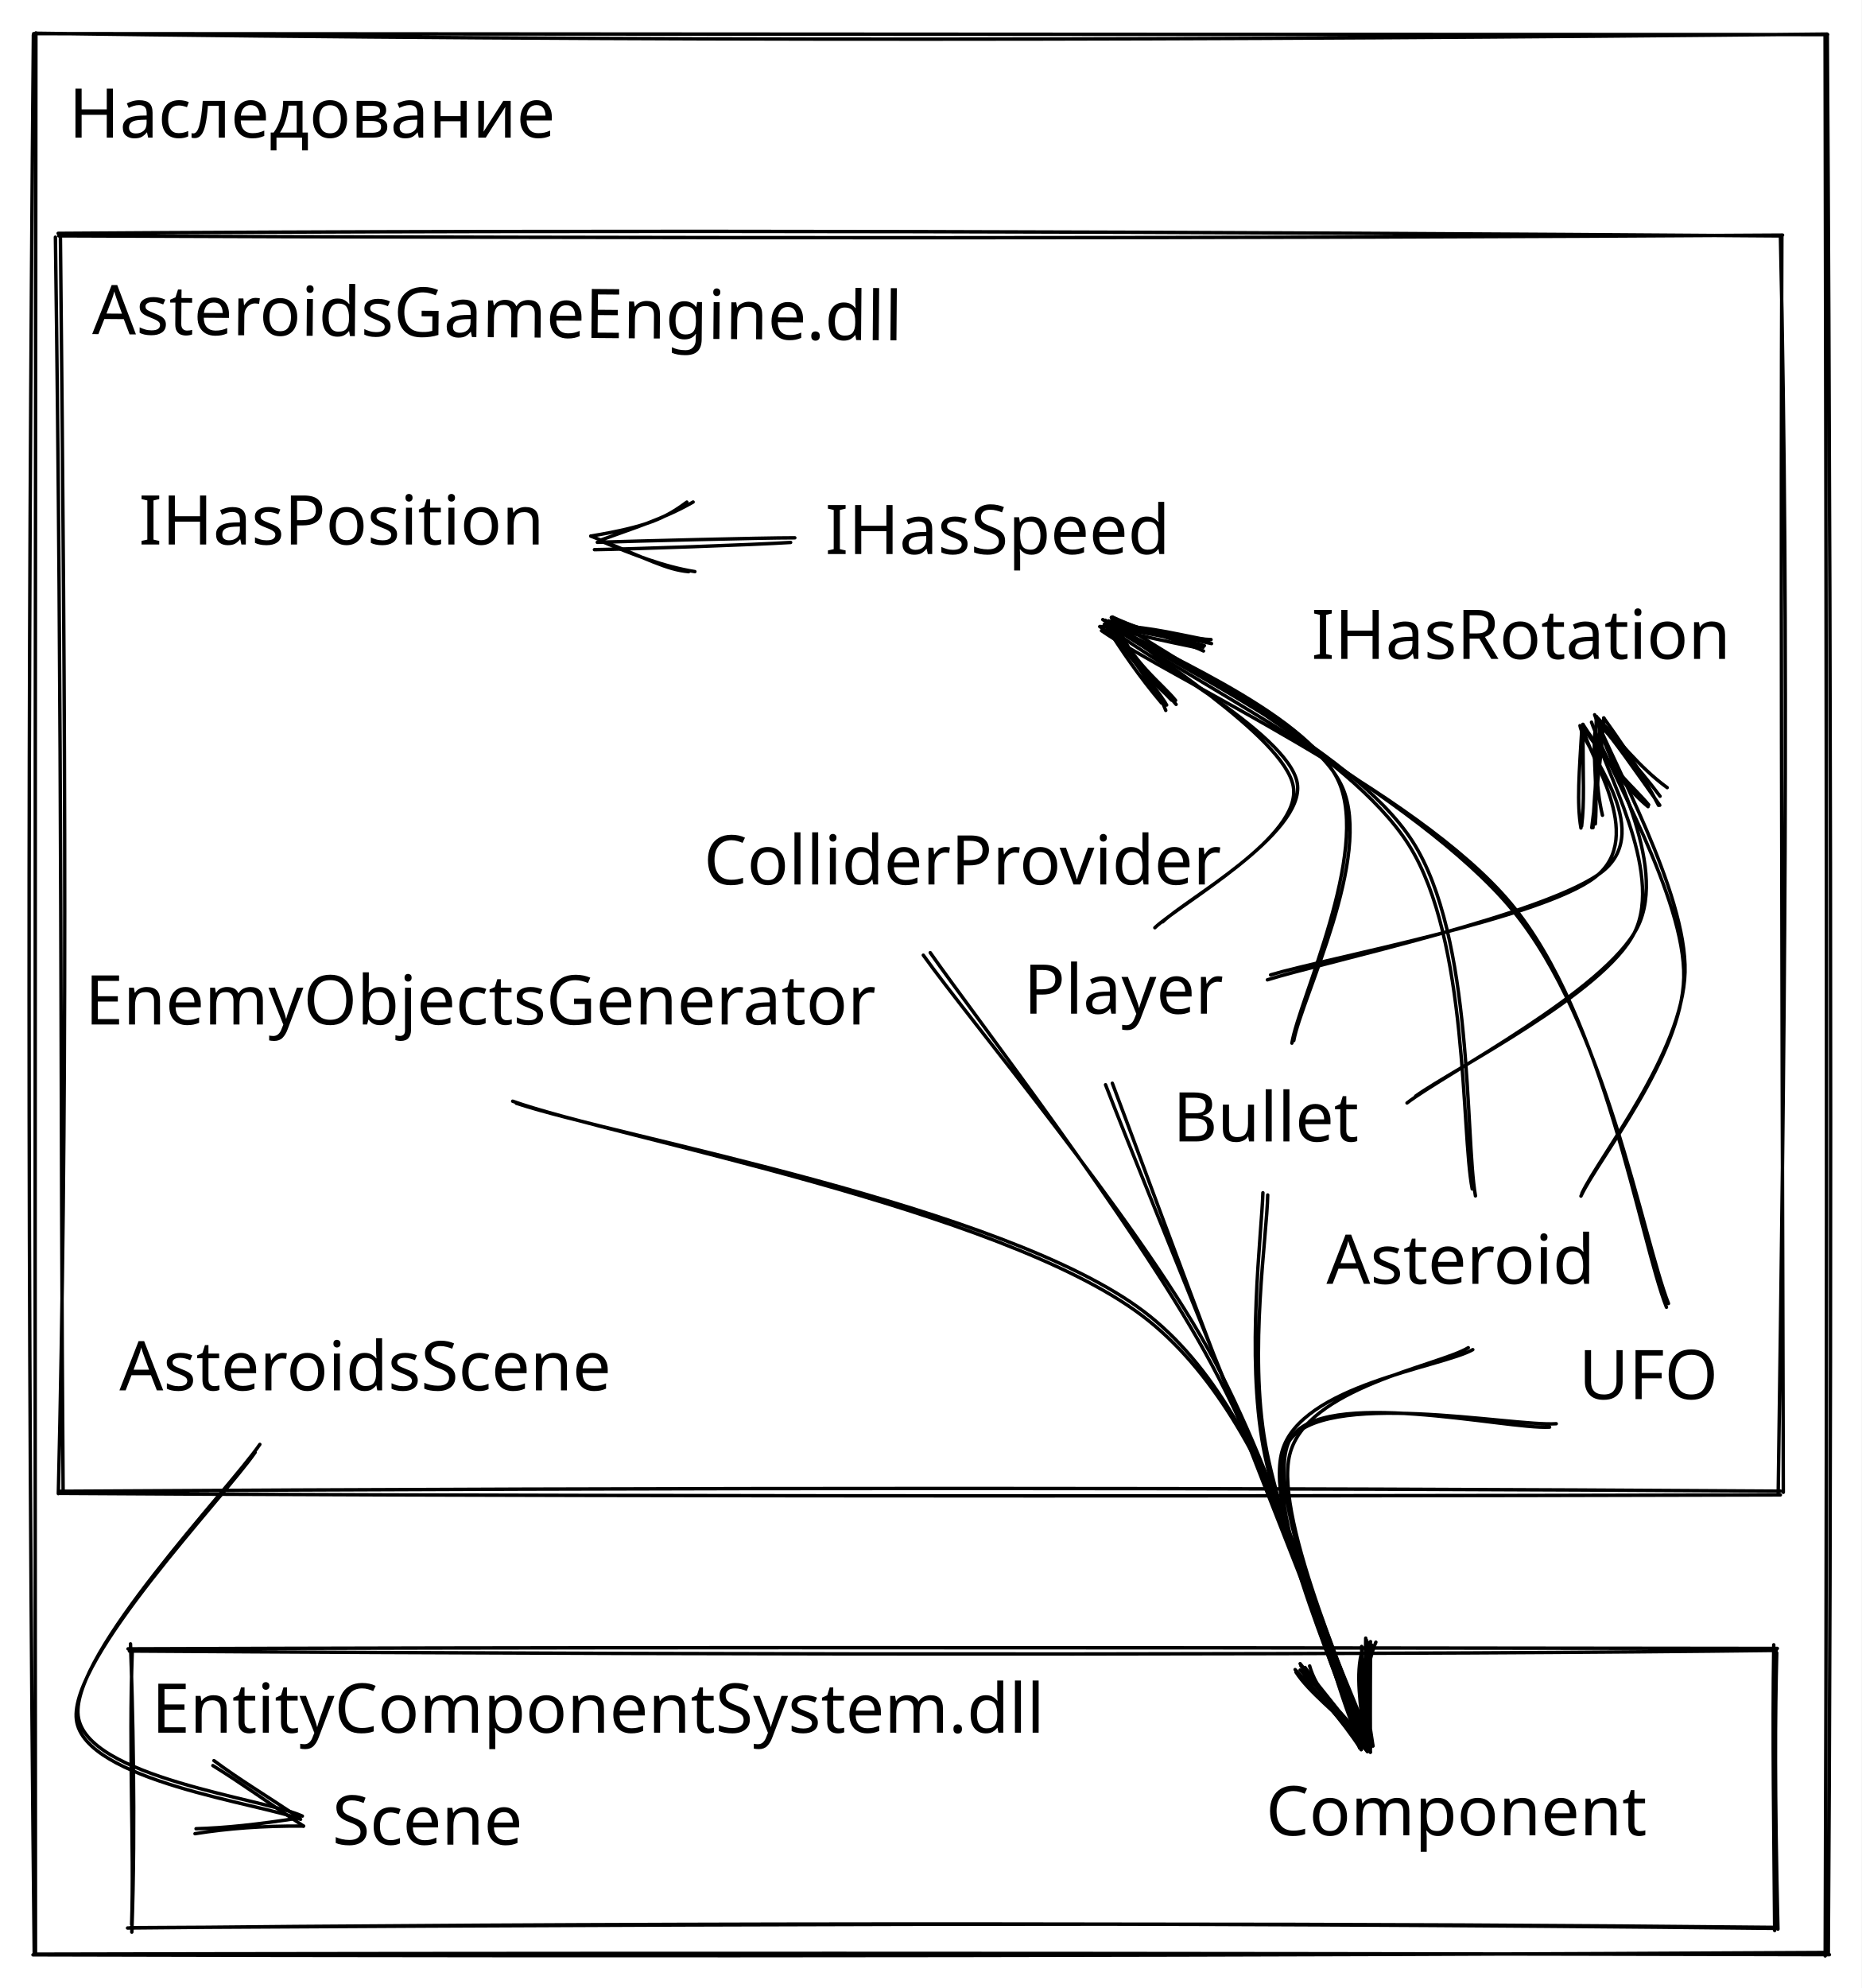
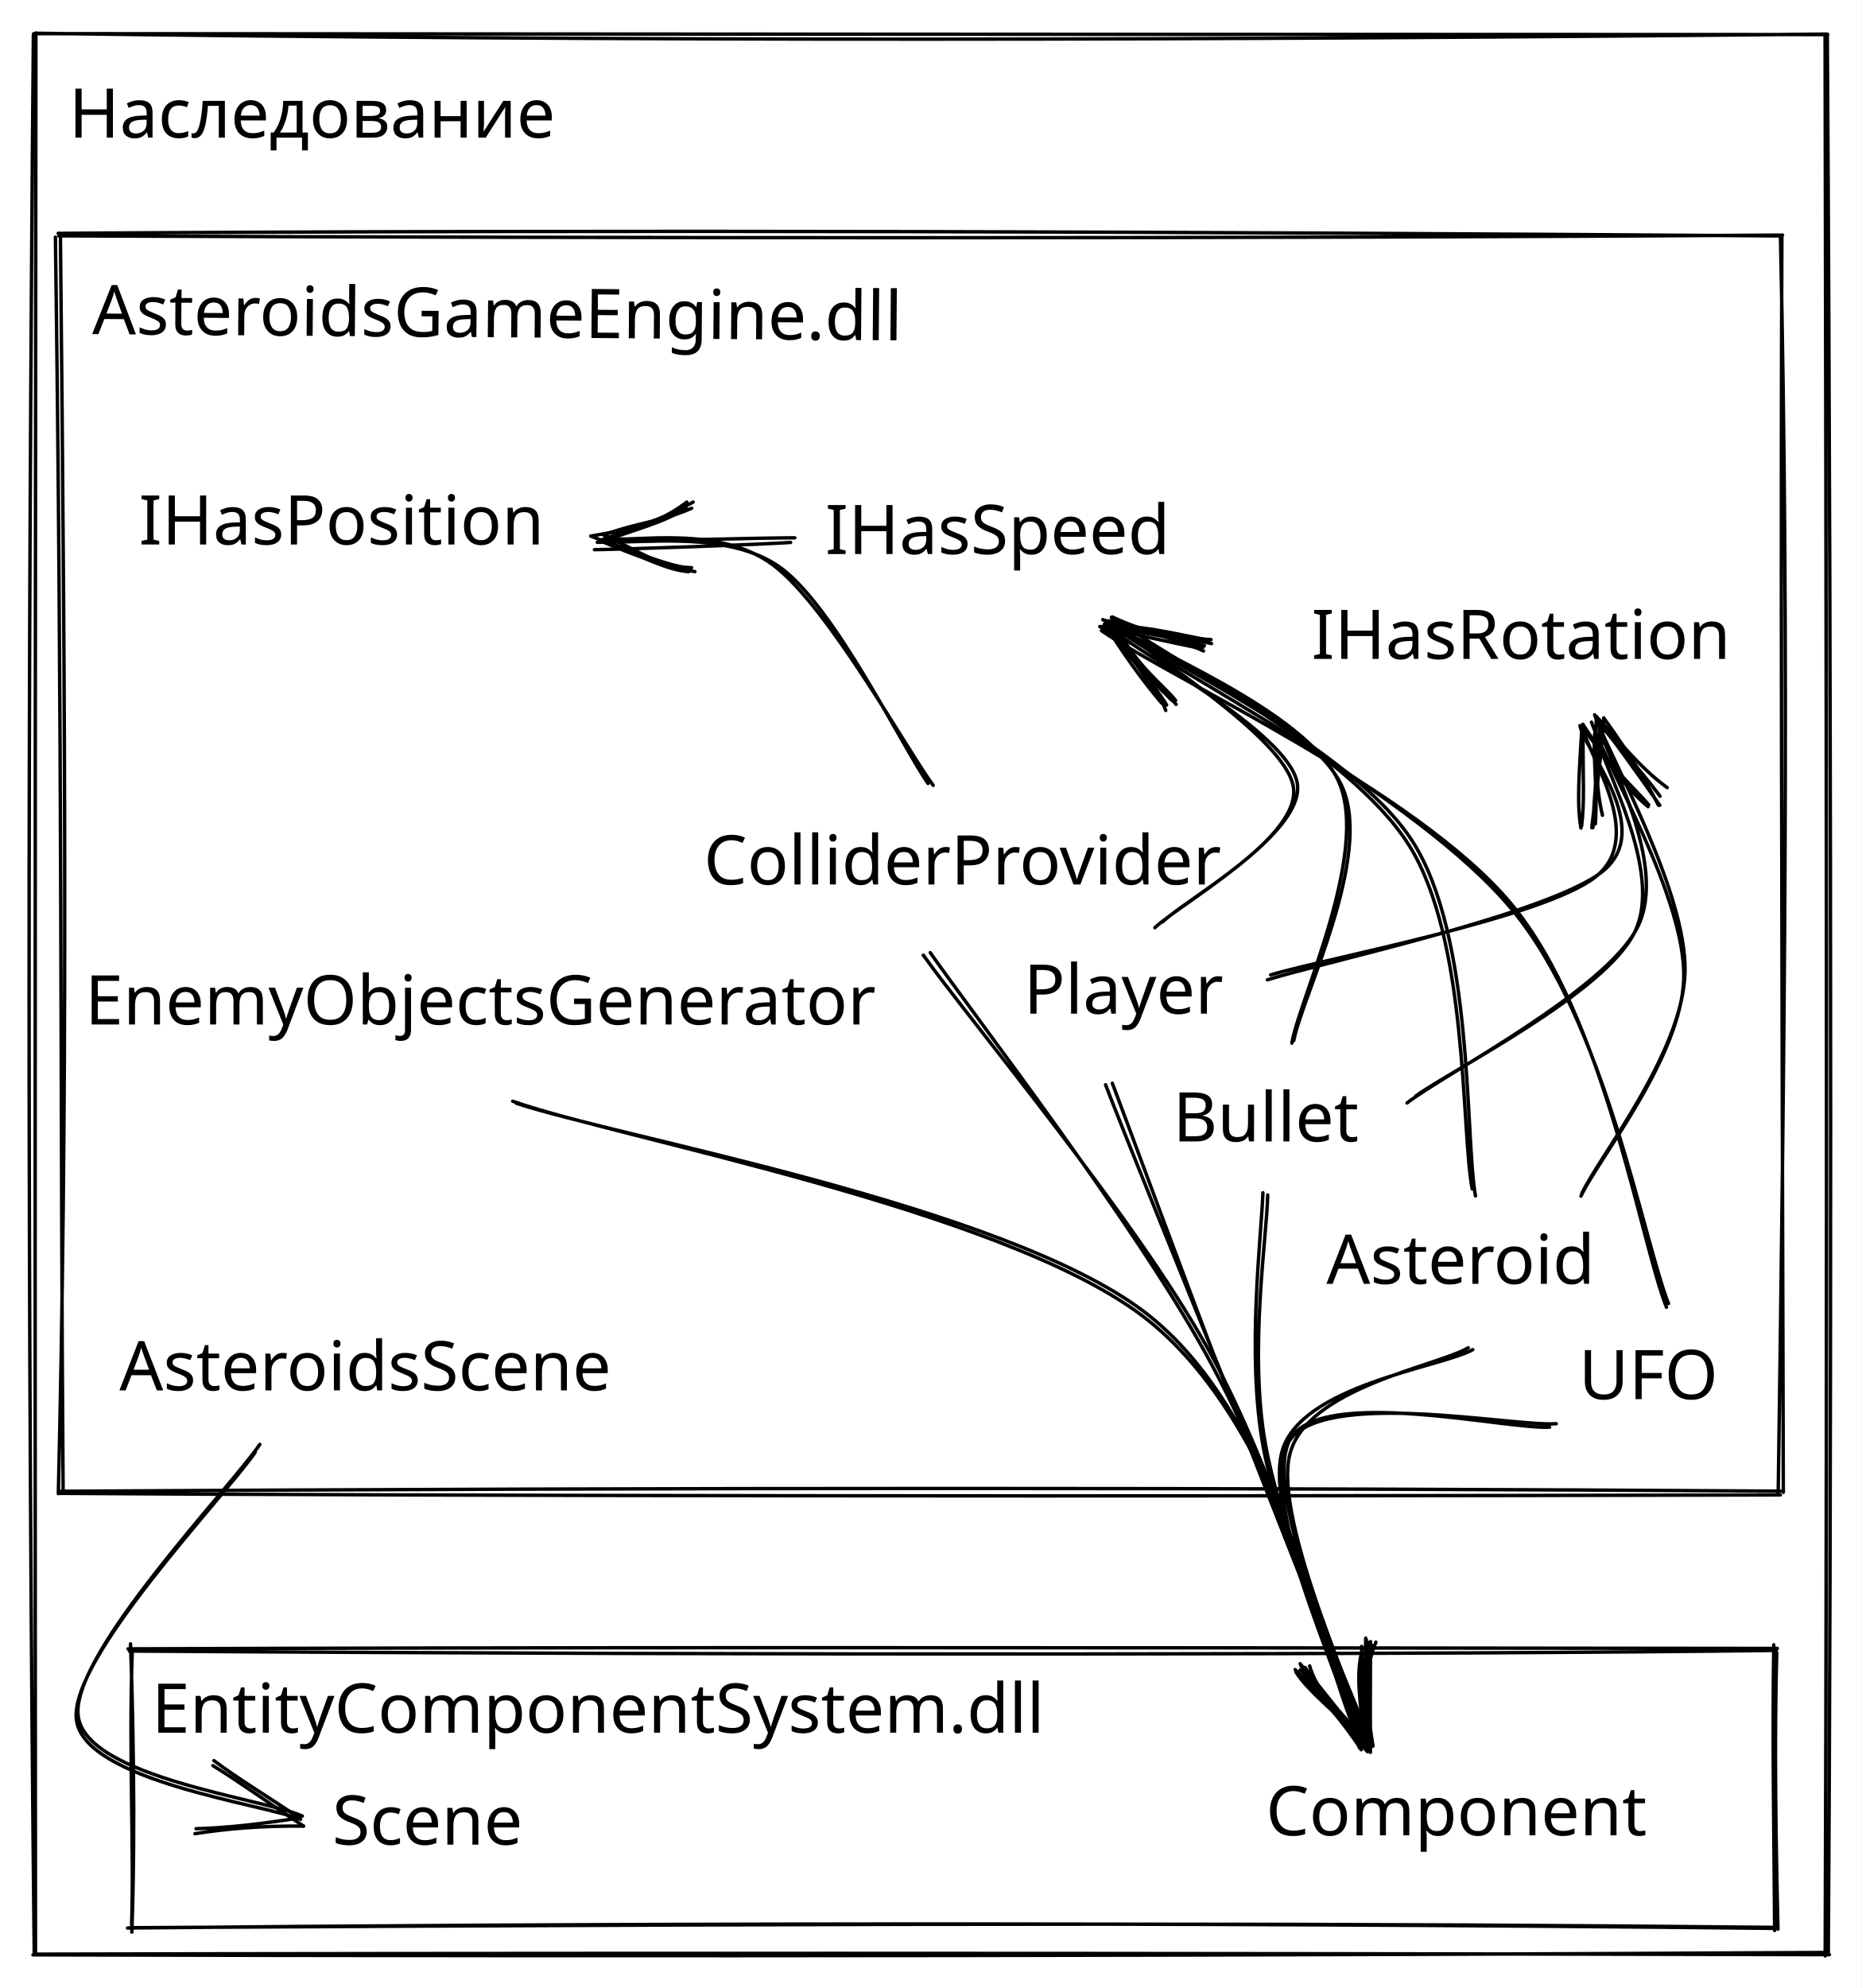
<svg xmlns="http://www.w3.org/2000/svg" version="1.1" viewBox="0 0 542.686 579.444" width="542.686" height="579.444">
  <defs>
    <style class="style-fonts">
      @font-face {
        font-family: "Virgil";
        src: url("https://excalidraw.com/Virgil.woff2");
      }
      @font-face {
        font-family: "Cascadia";
        src: url("https://excalidraw.com/Cascadia.woff2");
      }
    </style>
  </defs>
  <rect x="0" y="0" width="542.686" height="579.444" fill="#ffffff" />
  <g transform="translate(34.81899 387.2515) rotate(0 74 12.5)">
    <text x="0" y="18" font-family="Virgil, Segoe UI Emoji" font-size="20px" fill="#000000" text-anchor="start" style="white-space: pre;" direction="ltr">AsteroidsScene</text>
  </g>
  <g transform="translate(205.1698 239.8001) rotate(0 75 12.5)">
    <text x="0" y="18" font-family="Virgil, Segoe UI Emoji" font-size="20px" fill="#000000" text-anchor="start" style="white-space: pre;" direction="ltr">ColliderProvider</text>
  </g>
  <g transform="translate(298.4368 277.4591) rotate(0 31.5 12.5)">
    <text x="0" y="18" font-family="Virgil, Segoe UI Emoji" font-size="20px" fill="#000000" text-anchor="start" style="white-space: pre;" direction="ltr">Player</text>
  </g>
  <g transform="translate(341.9266 314.6911) rotate(0 30.5 12.5)">
    <text x="0" y="18" font-family="Virgil, Segoe UI Emoji" font-size="20px" fill="#000000" text-anchor="start" style="white-space: pre;" direction="ltr">Bullet</text>
  </g>
  <g transform="translate(386.6882 356.202) rotate(0 42 12.5)">
    <text x="0" y="18" font-family="Virgil, Segoe UI Emoji" font-size="20px" fill="#000000" text-anchor="start" style="white-space: pre;" direction="ltr">Asteroid</text>
  </g>
  <g transform="translate(460.2415 389.8111) rotate(0 21 12.5)">
    <text x="0" y="18" font-family="Virgil, Segoe UI Emoji" font-size="20px" fill="#000000" text-anchor="start" style="white-space: pre;" direction="ltr">UFO</text>
  </g>
  <g transform="translate(369.0332 516.9489) rotate(0 50 12.5)">
    <text x="0" y="18" font-family="Virgil, Segoe UI Emoji" font-size="20px" fill="#000000" text-anchor="start" style="white-space: pre;" direction="ltr">Component</text>
  </g>
  <g transform="translate(96.86022 519.6566) rotate(0 27.5 12.5)">
    <text x="0" y="18" font-family="Virgil, Segoe UI Emoji" font-size="20px" fill="#000000" text-anchor="start" style="white-space: pre;" direction="ltr">Scene</text>
  </g>
  <g stroke-linecap="round">
    <g transform="translate(75.56739 421.5577) rotate(0 -20.39846 54.08319)">
      <path d="M0.18 -0.56 C-8.69 12.4, -54.86 60.44, -52.79 78.5 C-50.73 96.55, 1.66 102.7, 12.58 107.78 M-1.19 1.77 C-10.17 14.81, -55.51 61.88, -53.29 79.71 C-51.08 97.54, 0.99 104.23, 12.07 108.72" stroke="#000000" stroke-width="1" fill="none" />
    </g>
    <g transform="translate(75.56739 421.5577) rotate(0 -20.39846 54.08319)">
      <path d="M-18.72 112.91 C-8.94 111.37, 0.81 110.61, 12.9 110.69 M-18.41 111.46 C-9.96 111.24, -0.82 110.26, 11.77 108.32" stroke="#000000" stroke-width="1" fill="none" />
    </g>
    <g transform="translate(75.56739 421.5577) rotate(0 -20.39846 54.08319)">
      <path d="M-13.51 93.06 C-5.33 98.11, 2.69 103.93, 12.9 110.69 M-13.2 91.61 C-6.08 96.94, 1.6 101.54, 11.77 108.32" stroke="#000000" stroke-width="1" fill="none" />
    </g>
  </g>
+   <mask />
  <g stroke-linecap="round" transform="translate(17.35405 68.52351) rotate(0 250.9842 183.2486)">
    <path d="M-0.4 -0.51 C166.21 -1.64, 334 -0.96, 501.51 0.24 M-0.21 0.22 C174.62 0.94, 348.64 1.02, 502.31 0 M501.69 0.28 C504.31 119.64, 502.88 237.29, 501.04 366.57 M502.11 0.3 C501.77 90.9, 502.04 181.24, 502.53 366.44 M501.67 367.2 C304.17 367.75, 107.16 367.46, -0.19 366.74 M501.71 366.1 C344.76 365.09, 187.02 365.01, 0.14 366.14 M1.05 366.63 C0.21 255.39, 0.79 143.43, -1.2 0.61 M-0.35 366.82 C2.3 256.25, 1.77 147.28, 0.26 0.22" stroke="#000000" stroke-width="1" fill="none" />
  </g>
  <g stroke-linecap="round" transform="translate(37.90709 480.8699) rotate(0 239.8233 40.36276)">
    <path d="M-0.58 -0.28 C117.62 -0.72, 234.28 -0.72, 480.23 -0.4 M-0.18 0.36 C191.12 1.66, 382.63 1.4, 479.91 0.18 M479.19 -1.46 C478.76 25.34, 479.24 52.41, 479.45 81.81 M480.06 0.89 C479.61 19.19, 479.43 40.29, 480.41 81.41 M479.35 81.2 C300.6 79.24, 123.9 79.78, -0.72 81.09 M479.22 80.9 C360.82 79.71, 242.21 79.56, 0.08 81 M0.52 82.29 C1.7 50.34, 0.72 14.26, 0.14 -1.73 M0.47 80.01 C1.2 56.99, -0.4 30.77, 0.65 0.45" stroke="#000000" stroke-width="1" fill="none" />
  </g>
  <g transform="translate(26.90791 80.28206) rotate(0.4467165 116 12.5)">
    <text x="0" y="18" font-family="Virgil, Segoe UI Emoji" font-size="20px" fill="#000000" text-anchor="start" style="white-space: pre;" direction="ltr">AsteroidsGameEngine.dll</text>
  </g>
  <g transform="translate(44.21645 487.0247) rotate(0 127 12.5)">
    <text x="0" y="18" font-family="Virgil, Segoe UI Emoji" font-size="20px" fill="#000000" text-anchor="start" style="white-space: pre;" direction="ltr">EntityComponentSystem.dll</text>
  </g>
  <g stroke-linecap="round" transform="translate(10 10) rotate(0 261.343 279.7218)">
    <path d="M-0.19 -0.19 C119.62 -0.14, 238.37 0.02, 522.81 0.08 M0.35 -0.31 C172.97 2.14, 346.58 1.75, 522.67 -0.07 M522.06 -0.07 C522.38 181.06, 522.79 361.73, 522.09 560.1 M522.71 0.26 C524.08 218.76, 523.82 438.67, 523 559.41 M523.32 559.73 C325.26 559.22, 126.78 559.28, -0.12 559.58 M522.56 559.09 C355.92 560.01, 189.88 560.28, -0.38 559.78 M0.35 559.52 C0.26 441.49, 0.13 323.2, 0.47 -0.41 M-0.02 559.44 C-2.03 373.85, -1.92 187.65, -0.27 0.22" stroke="#000000" stroke-width="1" fill="none" />
  </g>
  <g transform="translate(20.05877 22.11899) rotate(0 66.5 12.5)">
    <text x="0" y="18" font-family="Virgil, Segoe UI Emoji" font-size="20px" fill="#000000" text-anchor="start" style="white-space: pre;" direction="ltr">Наследование</text>
  </g>
  <g stroke-linecap="round">
    <g transform="translate(452.2373 415.8948) rotate(0 -38.58332 44.68759)">
      <path d="M-0.49 0.08 C-13.17 0.8, -66.98 -11.89, -76.03 3.46 C-85.08 18.81, -58.21 77.31, -54.81 92.18 M1.45 -0.92 C-11.33 -0.02, -67.09 -11.28, -76.6 4.47 C-86.11 20.21, -59.07 79.21, -55.62 93.54" stroke="#000000" stroke-width="1" fill="none" />
    </g>
    <g transform="translate(452.2373 415.8948) rotate(0 -38.58332 44.68759)">
      <path d="M-74.43 71.49 C-70.65 77.31, -63.05 83.02, -54.61 91.59 M-74.67 70.74 C-68.17 77.54, -61.32 84.98, -55.41 94.06" stroke="#000000" stroke-width="1" fill="none" />
    </g>
    <g transform="translate(452.2373 415.8948) rotate(0 -38.58332 44.68759)">
      <path d="M-55.05 64.75 C-57.21 72.55, -55.5 80.3, -54.61 91.59 M-55.29 64 C-55.16 72.94, -54.71 82.6, -55.41 94.06" stroke="#000000" stroke-width="1" fill="none" />
    </g>
  </g>
+   <mask />
  <g stroke-linecap="round">
    <g transform="translate(429.0658 392.4639) rotate(0 -27.89277 59.03862)">
      <path d="M0.29 0.92 C-8.86 6.08, -49.91 11.25, -55.31 30.56 C-60.7 49.88, -36.07 102.22, -32.08 116.8 M-1.02 0.36 C-9.76 5.67, -48.31 11.98, -53.08 31.54 C-57.85 51.1, -33.28 103.68, -29.63 117.72" stroke="#000000" stroke-width="1" fill="none" />
    </g>
    <g transform="translate(429.0658 392.4639) rotate(0 -27.89277 59.03862)">
      <path d="M-47.27 93.11 C-45.55 99.34, -39.93 106.71, -28.81 116.42 M-48.84 94.38 C-44.47 100.42, -40.16 106.25, -29.55 117.11" stroke="#000000" stroke-width="1" fill="none" />
    </g>
    <g transform="translate(429.0658 392.4639) rotate(0 -27.89277 59.03862)">
      <path d="M-27.96 86.18 C-31.41 94.3, -30.93 103.52, -28.81 116.42 M-29.52 87.45 C-29.52 94.93, -29.64 102.34, -29.55 117.11" stroke="#000000" stroke-width="1" fill="none" />
    </g>
  </g>
+   <mask />
  <g stroke-linecap="round">
    <g transform="translate(369.4613 347.5312) rotate(0 12.74579 81.41278)">
      <path d="M0.11 0.77 C-0.1 12.82, -5.39 46.27, -0.58 73.26 C4.24 100.25, 24.01 148.14, 29.01 162.7 M-1.29 0.13 C-1.66 12.22, -6.17 47.47, -1.19 74.27 C3.78 101.07, 23.33 146.43, 28.56 160.92" stroke="#000000" stroke-width="1" fill="none" />
    </g>
    <g transform="translate(369.4613 347.5312) rotate(0 12.74579 81.41278)">
      <path d="M10.07 139.42 C14.37 147.44, 24.91 156.16, 26.9 161.92 M9.56 137.38 C15.51 144.6, 20.5 153.47, 29.45 161.35" stroke="#000000" stroke-width="1" fill="none" />
    </g>
    <g transform="translate(369.4613 347.5312) rotate(0 12.74579 81.41278)">
      <path d="M29.19 131.99 C26.71 142.68, 30.39 154.07, 26.9 161.92 M28.68 129.94 C28.63 139.68, 27.56 150.91, 29.45 161.35" stroke="#000000" stroke-width="1" fill="none" />
    </g>
  </g>
+   <mask />
  <g stroke-linecap="round">
    <g transform="translate(322.7145 315.0089) rotate(0 38.18563 97.16721)">
      <path d="M-0.42 1.16 C5.45 16.4, 22.73 59, 35.6 90.84 C48.46 122.69, 69.64 175.34, 76.79 192.24 M1.56 0.72 C7.24 15.64, 22.24 56.72, 34.6 88.87 C46.96 121.02, 68.86 176.19, 75.7 193.62" stroke="#000000" stroke-width="1" fill="none" />
    </g>
    <g transform="translate(322.7145 315.0089) rotate(0 38.18563 97.16721)">
      <path d="M57.74 171.01 C62.76 177.65, 69.04 187.94, 75.92 195.51 M56.53 170.53 C64.19 179.99, 71.18 187.62, 74.95 193.38" stroke="#000000" stroke-width="1" fill="none" />
    </g>
    <g transform="translate(322.7145 315.0089) rotate(0 38.18563 97.16721)">
      <path d="M76.83 163.48 C75.49 172.55, 75.45 185.33, 75.92 195.51 M75.62 163 C76.23 175.08, 76.15 185.51, 74.95 193.38" stroke="#000000" stroke-width="1" fill="none" />
    </g>
  </g>
+   <mask />
  <g stroke-linecap="round">
    <g transform="translate(269.509 277.8397) rotate(0 64.68296 115.4434)">
      <path d="M-0.34 0.57 C13.28 19.67, 61.26 76.85, 82.52 115.08 C103.79 153.31, 119.71 210.72, 127.26 229.97 M1.68 -0.17 C15.11 19.02, 60.43 77.73, 81.76 116.27 C103.1 154.81, 122.02 211.81, 129.7 231.06" stroke="#000000" stroke-width="1" fill="none" />
    </g>
    <g transform="translate(269.509 277.8397) rotate(0 64.68296 115.4434)">
      <path d="M111.18 208.84 C116.39 215.26, 123.92 224.56, 129.98 232.87 M109.5 208.93 C117.7 216.63, 125.41 226.43, 129.73 230.69" stroke="#000000" stroke-width="1" fill="none" />
    </g>
    <g transform="translate(269.509 277.8397) rotate(0 64.68296 115.4434)">
      <path d="M130.4 201.66 C128.58 210.67, 129.04 222.6, 129.98 232.87 M128.72 201.75 C129.52 212.32, 129.81 224.89, 129.73 230.69" stroke="#000000" stroke-width="1" fill="none" />
    </g>
  </g>
+   <mask />
  <g transform="translate(24.78883 280.6009) rotate(0 116 12.5)">
    <text x="0" y="18" font-family="Virgil, Segoe UI Emoji" font-size="20px" fill="#000000" text-anchor="start" style="white-space: pre;" direction="ltr">EnemyObjectsGenerator</text>
  </g>
  <g stroke-linecap="round">
    <g transform="translate(149.7588 320.7224) rotate(0 124.3847 94.24891)">
      <path d="M0.76 0.85 C31.18 10.91, 142.69 30.52, 183.69 61.53 C224.69 92.55, 235.93 166, 246.74 186.94 M-0.3 0.25 C29.92 10.96, 141.55 31.36, 183.12 62.69 C224.68 94.03, 238.06 167.3, 249.07 188.24" stroke="#000000" stroke-width="1" fill="none" />
    </g>
    <g transform="translate(149.7588 320.7224) rotate(0 124.3847 94.24891)">
      <path d="M231.09 166.54 C236.44 172.56, 245.32 184.67, 249.4 187.65 M229.8 165.13 C235.89 173.14, 242.11 181.64, 249.12 188.14" stroke="#000000" stroke-width="1" fill="none" />
    </g>
    <g transform="translate(149.7588 320.7224) rotate(0 124.3847 94.24891)">
      <path d="M250.34 159.43 C248.09 168.4, 249.3 183.35, 249.4 187.65 M249.05 158.01 C248.37 168.57, 247.87 179.54, 249.12 188.14" stroke="#000000" stroke-width="1" fill="none" />
    </g>
  </g>
+   <mask />
  <g transform="translate(40.46618 140.7048) rotate(0 62 12.5)">
    <text x="0" y="18" font-family="Virgil, Segoe UI Emoji" font-size="20px" fill="#000000" text-anchor="start" style="white-space: pre;" direction="ltr">IHasPosition</text>
  </g>
  <g transform="translate(240.5637 143.484) rotate(0 51.5 12.5)">
    <text x="0" y="18" font-family="Virgil, Segoe UI Emoji" font-size="20px" fill="#000000" text-anchor="start" style="white-space: pre;" direction="ltr">IHasSpeed</text>
  </g>
  <g transform="translate(382.2994 174.0544) rotate(0 67 12.5)">
    <text x="0" y="18" font-family="Virgil, Segoe UI Emoji" font-size="20px" fill="#000000" text-anchor="start" style="white-space: pre;" direction="ltr">IHasRotation</text>
  </g>
  <g stroke-linecap="round">
    <g transform="translate(463.8284 209.1898) rotate(0 12.23374 69.28836)">
      <path d="M1.05 -0.86 C5.47 11.42, 28.01 50.95, 27.4 74.19 C26.78 97.44, 2.54 127.65, -2.66 138.62 M0.14 1.3 C4.42 13.75, 27.55 52.75, 27.04 75.77 C26.52 98.8, 2.16 128.51, -2.94 139.44" stroke="#000000" stroke-width="1" fill="none" />
    </g>
    <g transform="translate(463.8284 209.1898) rotate(0 12.23374 69.28836)">
      <path d="M20.12 22.89 C13.98 14.58, 4.65 4.62, 1.81 0.97 M22.2 20.38 C13.91 14.35, 7.82 6.22, 1.53 -0.37" stroke="#000000" stroke-width="1" fill="none" />
    </g>
    <g transform="translate(463.8284 209.1898) rotate(0 12.23374 69.28836)">
      <path d="M1.26 30.96 C2.1 19.49, -0.22 6.52, 1.81 0.97 M3.33 28.44 C1.24 19.8, 1.38 9, 1.53 -0.37" stroke="#000000" stroke-width="1" fill="none" />
    </g>
  </g>
+   <mask />
  <g stroke-linecap="round">
    <g transform="translate(465.0249 211.6409) rotate(0 -19.95598 54.5854)">
      <path d="M0.92 -0.67 C3.09 9, 21.64 40.23, 12.34 58.65 C3.05 77.07, -43.63 101.26, -54.84 109.84 M-0.05 1.59 C2.03 11.4, 20.2 42.43, 11.49 60.13 C2.77 77.84, -41.22 99.85, -52.33 107.84" stroke="#000000" stroke-width="1" fill="none" />
    </g>
    <g transform="translate(465.0249 211.6409) rotate(0 -19.95598 54.5854)">
      <path d="M18.48 23.09 C14.73 15.99, 11.41 10.03, 2.52 -2.37 M18.84 23.07 C11.54 12.76, 5.6 4.17, 1.38 -0.66" stroke="#000000" stroke-width="1" fill="none" />
    </g>
    <g transform="translate(465.0249 211.6409) rotate(0 -19.95598 54.5854)">
      <path d="M-0.98 29.61 C0.01 20.76, 1.46 13.2, 2.52 -2.37 M-0.62 29.58 C-0.22 16.53, 1.52 5.37, 1.38 -0.66" stroke="#000000" stroke-width="1" fill="none" />
    </g>
  </g>
+   <mask />
  <g stroke-linecap="round">
    <g transform="translate(460.8837 211.9394) rotate(0 -39.71002 36.60695)">
      <path d="M0.77 0.4 C1.54 7.68, 19.41 31.71, 4.21 43.68 C-11 55.65, -74.92 67.51, -90.47 72.21 M-0.28 -0.44 C0.89 6.5, 21.63 29.59, 6.44 41.94 C-8.75 54.28, -75 68.49, -91.4 73.65" stroke="#000000" stroke-width="1" fill="none" />
    </g>
    <g transform="translate(460.8837 211.9394) rotate(0 -39.71002 36.60695)">
      <path d="M19.75 22.64 C15.36 17.37, 9.63 13.24, 0.58 -0.8 M19.56 23.18 C12.96 17.72, 8.3 10.59, 0.3 -0.21" stroke="#000000" stroke-width="1" fill="none" />
    </g>
    <g transform="translate(460.8837 211.9394) rotate(0 -39.71002 36.60695)">
      <path d="M0.2 28.85 C1.07 21.78, 0.6 15.99, 0.58 -0.8 M0 29.4 C-1.24 22.21, -0.51 13.37, 0.3 -0.21" stroke="#000000" stroke-width="1" fill="none" />
    </g>
  </g>
+   <mask />
  <g stroke-linecap="round">
    <g transform="translate(322.2006 181.2017) rotate(0 27.91178 44.66962)">
      <path d="M-0.28 0.78 C9.07 8.74, 53.53 32.34, 55.99 47.08 C58.45 61.81, 21.4 82.51, 14.47 89.2 M1.77 0.14 C10.94 8.27, 52.33 33.48, 54.83 48.04 C57.33 62.6, 23.55 80.83, 16.76 87.49" stroke="#000000" stroke-width="1" fill="none" />
    </g>
    <g transform="translate(322.2006 181.2017) rotate(0 27.91178 44.66962)">
      <path d="M28.54 7.45 C17.5 4, 13.35 1.83, -1.55 1.43 M27.59 7.74 C17.18 5.61, 8.15 3.74, 0.33 1.4" stroke="#000000" stroke-width="1" fill="none" />
    </g>
    <g transform="translate(322.2006 181.2017) rotate(0 27.91178 44.66962)">
      <path d="M17.38 23.43 C9.66 15.38, 8.74 8.58, -1.55 1.43 M16.42 23.71 C9.91 16, 4.81 8.52, 0.33 1.4" stroke="#000000" stroke-width="1" fill="none" />
    </g>
  </g>
+   <mask />
  <g stroke-linecap="round">
    <g transform="translate(323.2072 181.2017) rotate(0 34.3291 61.11618)">
      <path d="M-0.17 0.29 C11.27 8.27, 59.1 27.92, 68.12 48.22 C77.14 68.52, 56.29 109.51, 53.96 122.1 M-1.71 -0.61 C9.59 7.02, 57.86 26.03, 67.05 46.61 C76.23 67.18, 55.47 110.35, 53.41 122.84" stroke="#000000" stroke-width="1" fill="none" />
    </g>
    <g transform="translate(323.2072 181.2017) rotate(0 34.3291 61.11618)">
      <path d="M29.84 5.22 C23.29 4.89, 12.16 3.83, 0.8 -1.22 M29.99 6.38 C22.43 4.62, 14.19 4.08, -0.37 0.37" stroke="#000000" stroke-width="1" fill="none" />
    </g>
    <g transform="translate(323.2072 181.2017) rotate(0 34.3291 61.11618)">
      <path d="M19.51 22.95 C15.6 18.03, 7.14 12.36, 0.8 -1.22 M19.66 24.11 C14.53 17.97, 8.79 13.14, -0.37 0.37" stroke="#000000" stroke-width="1" fill="none" />
    </g>
  </g>
+   <mask />
  <g stroke-linecap="round">
    <g transform="translate(322.5052 180.3766) rotate(0 53.68901 83.88842)">
      <path d="M-0.26 0.41 C14.52 11.27, 71.28 36.86, 89.26 64.82 C107.25 92.79, 104.55 150.97, 107.63 168.19 M1.81 -0.41 C16.36 10.61, 70.74 38.15, 88.22 65.92 C105.7 93.68, 103.42 149.51, 106.69 166.17" stroke="#000000" stroke-width="1" fill="none" />
    </g>
    <g transform="translate(322.5052 180.3766) rotate(0 53.68901 83.88842)">
      <path d="M29.81 6.22 C17.43 3.76, 9.58 1.81, 0.7 2.18 M30.01 6.16 C20.09 5, 12.36 3.5, 0.67 0.62" stroke="#000000" stroke-width="1" fill="none" />
    </g>
    <g transform="translate(322.5052 180.3766) rotate(0 53.68901 83.88842)">
      <path d="M19.02 23.68 C10.47 15.12, 6.4 7.06, 0.7 2.18 M19.22 23.61 C12.29 17.69, 7.54 11.38, 0.67 0.62" stroke="#000000" stroke-width="1" fill="none" />
    </g>
  </g>
+   <mask />
  <g stroke-linecap="round">
    <g transform="translate(322.3725 182.0774) rotate(0 81.3863 99.1886)">
      <path d="M0.13 -0.57 C19.93 13.42, 91.12 49.98, 118.44 83.05 C145.75 116.12, 156.45 178.47, 164.03 197.86 M-1.26 1.75 C18.51 15.46, 90.6 48.35, 118.05 81.21 C145.5 114.08, 155.74 179.58, 163.45 198.95" stroke="#000000" stroke-width="1" fill="none" />
    </g>
    <g transform="translate(322.3725 182.0774) rotate(0 81.3863 99.1886)">
      <path d="M28.48 7.67 C22.55 4.77, 13.06 2.91, 1.95 -2.22 M28.74 6.1 C21.13 4.08, 11.26 2.42, -0.05 0.33" stroke="#000000" stroke-width="1" fill="none" />
    </g>
    <g transform="translate(322.3725 182.0774) rotate(0 81.3863 99.1886)">
      <path d="M17.48 24.99 C14.62 17.45, 8.08 10.95, 1.95 -2.22 M17.74 23.42 C13.4 16.34, 6.81 9.51, -0.05 0.33" stroke="#000000" stroke-width="1" fill="none" />
    </g>
  </g>
+   <mask />
  <g stroke-linecap="round">
    <g transform="translate(172.9381 158.9686) rotate(0 29.56651 -0.4863343)">
      <path d="M1.19 -0.9 C11.06 -1.23, 49.01 -2.22, 58.77 -2.21 M0.36 1.24 C10.06 1.11, 47.74 -0.21, 57.55 -0.86" stroke="#000000" stroke-width="1" fill="none" />
    </g>
    <g transform="translate(172.9381 158.9686) rotate(0 29.56651 -0.4863343)">
      <path d="M27.29 -12.62 C20.86 -7.85, 15.8 -5.48, -0.68 -2.72 M29.12 -12.64 C20.42 -7.65, 11.21 -4.87, 1.86 -1.43" stroke="#000000" stroke-width="1" fill="none" />
    </g>
    <g transform="translate(172.9381 158.9686) rotate(0 29.56651 -0.4863343)">
      <path d="M27.81 7.66 C21.28 7.06, 16.09 4.05, -0.68 -2.72 M29.64 7.64 C20.76 6.24, 11.38 2.63, 1.86 -1.43" stroke="#000000" stroke-width="1" fill="none" />
    </g>
  </g>
+   <mask />
+   <g stroke-linecap="round">
+     <g transform="translate(272.1111 227.9467) rotate(0 -47.96276 -35.11637)">
+       <path d="M-0.07 0.95 C-7.72 -9.4, -30.7 -51.16, -46.59 -63.15 C-62.48 -75.14, -87.04 -69.82, -95.4 -70.99 M-1.56 0.41 C-8.76 -9.74, -28.47 -50.45, -44.19 -62.21 C-59.9 -73.98, -87.07 -69.03, -95.86 -70.19" stroke="#000000" stroke-width="1" fill="none" />
+     </g>
+     <g transform="translate(272.1111 227.9467) rotate(0 -47.96276 -35.11637)">
+       <path d="M-70.47 -79.81 C-79.86 -75.74, -85.41 -75.87, -96.15 -72.03 M-72.03 -79.8 C-79.17 -75.37, -87.35 -73.59, -95.99 -70.2" stroke="#000000" stroke-width="1" fill="none" />
+     </g>
+     <g transform="translate(272.1111 227.9467) rotate(0 -47.96276 -35.11637)">
+       <path d="M-70.49 -62.49 C-79.72 -62.65, -85.26 -67.01, -96.15 -72.03 M-72.05 -62.48 C-79.24 -63.62, -87.41 -67.42, -95.99 -70.2" stroke="#000000" stroke-width="1" fill="none" />
+     </g>
+   </g>
+   <mask />
</svg>
